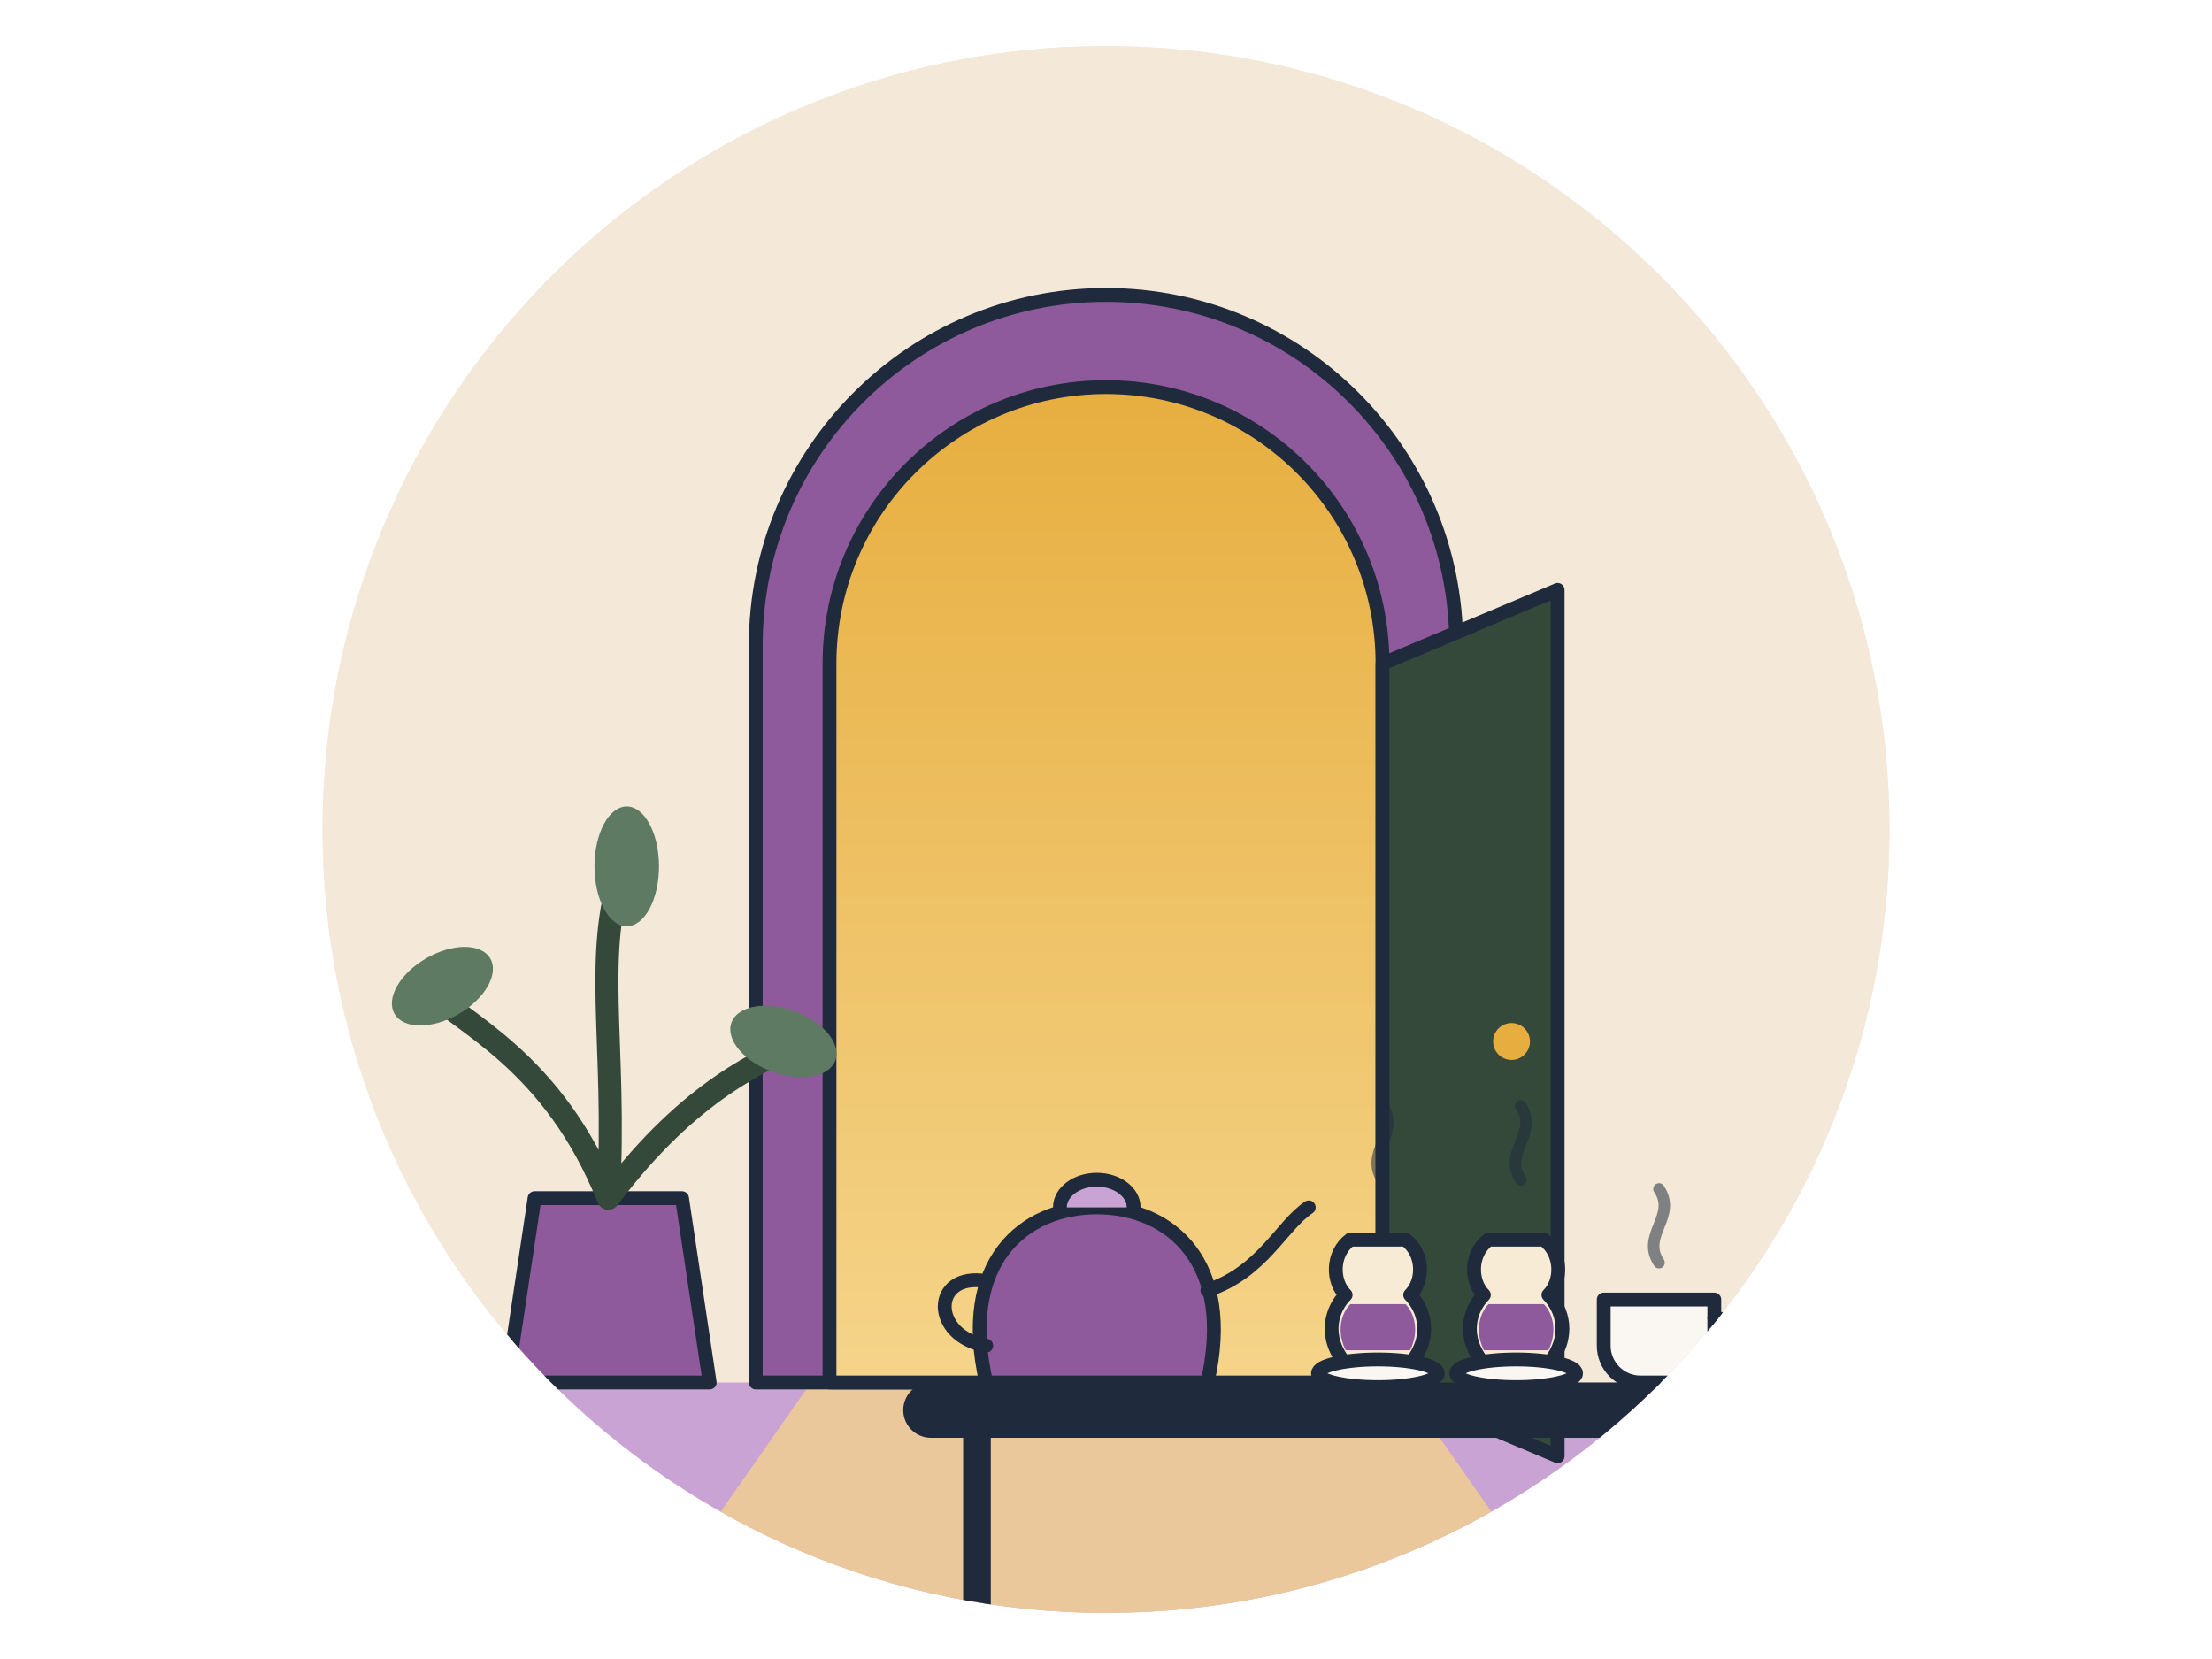
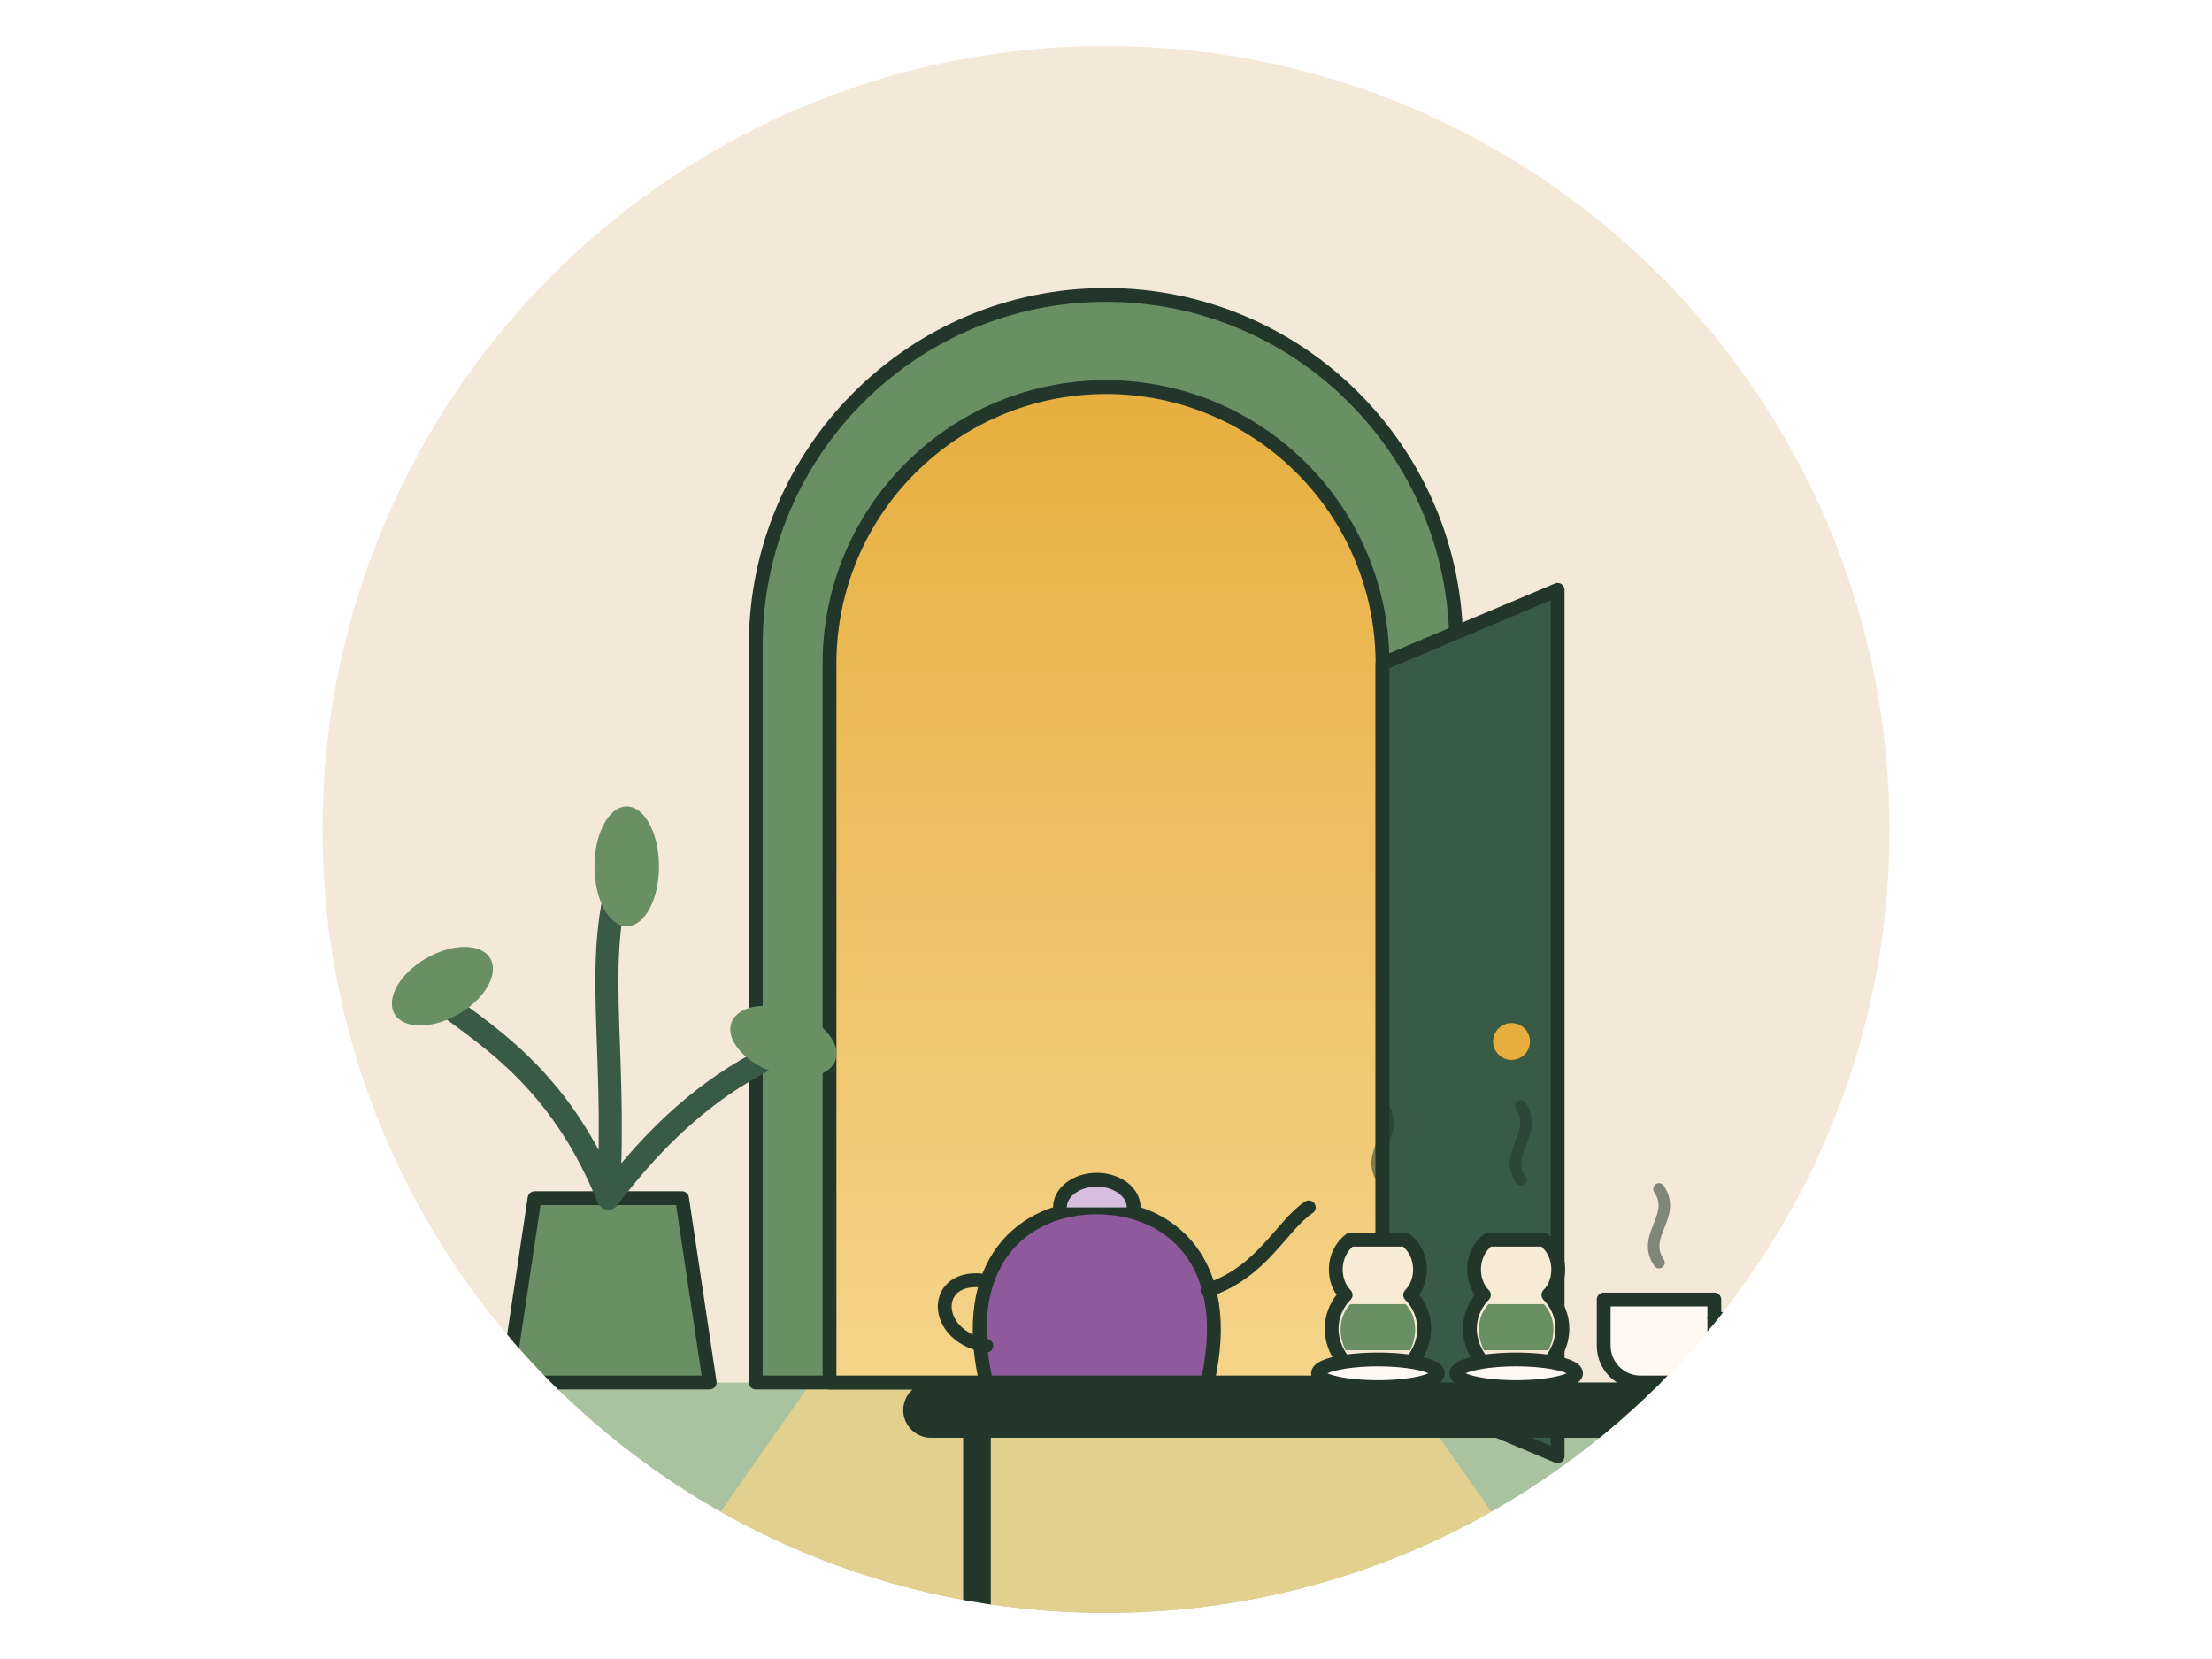
<svg xmlns="http://www.w3.org/2000/svg" viewBox="0 0 480 360" role="img" aria-label="Illustratie missie">
  <defs>
    <clipPath id="c">
      <circle cx="240" cy="180" r="170" />
    </clipPath>
    <linearGradient id="l" x1="0" y1="0" x2="0" y2="1">
      <stop offset="0" stop-color="#E7AE3F" />
      <stop offset="1" stop-color="#F5D48A" />
    </linearGradient>
  </defs>
-   <circle cx="240" cy="180" r="170" fill="#EFE6DC" />
+   <circle cx="240" cy="180" r="170" fill="#FFF0DD" />
  <g clip-path="url(#c)">
    <rect x="0" y="0" width="480" height="300" fill="#F4E9D8" />
-     <path d="M40 300 H440 V380 H40 Z" fill="#C9A3D3" />
+     <path d="M40 300 H440 V380 H40 Z" fill="#A9C29F" />
    <path d="M176 300 L304 300 L360 380 L120 380 Z" fill="#F5D48A" opacity=".75" />
-     <path d="M164 300 V140 a76 76 0 0 1 152 0 V300 Z" fill="#8E5A9B" stroke="#1F2A3C" stroke-width="3" stroke-linejoin="round" stroke-linecap="round" />
-     <path d="M180 300 V144 a60 60 0 0 1 120 0 V300 Z" fill="url(#l)" stroke="#1F2A3C" stroke-width="3" stroke-linejoin="round" stroke-linecap="round" />
-     <path d="M300 300 V144 L338 128 V316 Z" fill="#34493A" stroke="#1F2A3C" stroke-width="3" stroke-linejoin="round" stroke-linecap="round" />
+     <path d="M164 300 V140 a76 76 0 0 1 152 0 V300 Z" fill="#6A8F65" stroke="#23362A" stroke-width="3" stroke-linejoin="round" stroke-linecap="round" />
+     <path d="M180 300 V144 a60 60 0 0 1 120 0 V300 Z" fill="url(#l)" stroke="#23362A" stroke-width="3" stroke-linejoin="round" stroke-linecap="round" />
+     <path d="M300 300 V144 L338 128 V316 Z" fill="#395A45" stroke="#23362A" stroke-width="3" stroke-linejoin="round" stroke-linecap="round" />
    <circle cx="328" cy="226" r="4" fill="#E7AE3F" />
-     <path d="M110 300 l6 -40 h32 l6 40 Z" fill="#8E5A9B" stroke="#1F2A3C" stroke-width="3" stroke-linejoin="round" stroke-linecap="round" />
-     <path d="M132 260 C120 230 100 222 92 214 M132 260 C134 226 128 206 136 186 M132 260 C150 236 166 230 174 226" fill="none" stroke="#34493A" stroke-width="5" stroke-linecap="round" />
-     <ellipse cx="96" cy="214" rx="12" ry="7" fill="#5E7A63" transform="rotate(-30 96 214)" />
-     <ellipse cx="136" cy="188" rx="7" ry="13" fill="#5E7A63" />
-     <ellipse cx="170" cy="226" rx="12" ry="7" fill="#5E7A63" transform="rotate(20 170 226)" />
-     <rect x="196" y="300" width="186" height="12" rx="6" fill="#1F2A3C" />
-     <path d="M212 312 V352 M366 312 V352" stroke="#1F2A3C" stroke-width="6" stroke-linecap="round" />
-     <path d="M214 300 C208 274 222 262 238 262 C254 262 268 274 262 300 Z" fill="#8E5A9B" stroke="#1F2A3C" stroke-width="3" stroke-linejoin="round" stroke-linecap="round" />
-     <path d="M262 280 C274 276 278 266 284 262" fill="none" stroke="#1F2A3C" stroke-width="3" stroke-linejoin="round" stroke-linecap="round" />
-     <path d="M214 278 C202 276 202 290 214 292" fill="none" stroke="#1F2A3C" stroke-width="3" stroke-linejoin="round" stroke-linecap="round" />
-     <path d="M230 262 a8 6 0 0 1 16 0" fill="#C9A3D3" stroke="#1F2A3C" stroke-width="3" stroke-linejoin="round" stroke-linecap="round" />
-     <path d="M292 296 c-5 -6 -3 -12 0 -15 c-3 -3 -3 -9 1 -12 h12 c4 3 4 9 1 12 c3 3 5 9 0 15 Z" fill="#F7EBD6" stroke="#1F2A3C" stroke-width="3" stroke-linejoin="round" stroke-linecap="round" />
-     <path d="M292 293 c-2 -4 -1 -8 1 -10 h12 c2 2 3 6 1 10 Z" fill="#8E5A9B" />
-     <ellipse cx="299" cy="298" rx="13" ry="3" fill="#FAF6F1" stroke="#1F2A3C" stroke-width="3" stroke-linejoin="round" stroke-linecap="round" />
-     <path d="M322 296 c-5 -6 -3 -12 0 -15 c-3 -3 -3 -9 1 -12 h12 c4 3 4 9 1 12 c3 3 5 9 0 15 Z" fill="#F7EBD6" stroke="#1F2A3C" stroke-width="3" stroke-linejoin="round" stroke-linecap="round" />
-     <path d="M322 293 c-2 -4 -1 -8 1 -10 h12 c2 2 3 6 1 10 Z" fill="#8E5A9B" />
-     <ellipse cx="329" cy="298" rx="13" ry="3" fill="#FAF6F1" stroke="#1F2A3C" stroke-width="3" stroke-linejoin="round" stroke-linecap="round" />
-     <path d="M348 282 h24 v10 a8 8 0 0 1 -8 8 h-8 a8 8 0 0 1 -8 -8 Z" fill="#FAF6F1" stroke="#1F2A3C" stroke-width="3" stroke-linejoin="round" stroke-linecap="round" />
-     <path d="M372 286 a5 5 0 0 1 0 10" fill="none" stroke="#1F2A3C" stroke-width="3" stroke-linejoin="round" stroke-linecap="round" />
-     <path d="M300 256 c-4 -6 4 -10 0 -16 M330 256 c-4 -6 4 -10 0 -16 M360 274 c-4 -6 4 -10 0 -16" fill="none" stroke="#1F2A3C" stroke-width="2.5" stroke-linecap="round" opacity=".55" />
+     <path d="M110 300 l6 -40 h32 l6 40 Z" fill="#6A8F65" stroke="#23362A" stroke-width="3" stroke-linejoin="round" stroke-linecap="round" />
+     <path d="M132 260 C120 230 100 222 92 214 M132 260 C134 226 128 206 136 186 M132 260 C150 236 166 230 174 226" fill="none" stroke="#395A45" stroke-width="5" stroke-linecap="round" />
+     <ellipse cx="96" cy="214" rx="12" ry="7" fill="#6A8F65" transform="rotate(-30 96 214)" />
+     <ellipse cx="136" cy="188" rx="7" ry="13" fill="#6A8F65" />
+     <ellipse cx="170" cy="226" rx="12" ry="7" fill="#6A8F65" transform="rotate(20 170 226)" />
+     <rect x="196" y="300" width="186" height="12" rx="6" fill="#23362A" />
+     <path d="M212 312 V352 M366 312 V352" stroke="#23362A" stroke-width="6" stroke-linecap="round" />
+     <path d="M214 300 C208 274 222 262 238 262 C254 262 268 274 262 300 Z" fill="#8E5A9B" stroke="#23362A" stroke-width="3" stroke-linejoin="round" stroke-linecap="round" />
+     <path d="M262 280 C274 276 278 266 284 262" fill="none" stroke="#23362A" stroke-width="3" stroke-linejoin="round" stroke-linecap="round" />
+     <path d="M214 278 C202 276 202 290 214 292" fill="none" stroke="#23362A" stroke-width="3" stroke-linejoin="round" stroke-linecap="round" />
+     <path d="M230 262 a8 6 0 0 1 16 0" fill="#D7BEDF" stroke="#23362A" stroke-width="3" stroke-linejoin="round" stroke-linecap="round" />
+     <path d="M292 296 c-5 -6 -3 -12 0 -15 c-3 -3 -3 -9 1 -12 h12 c4 3 4 9 1 12 c3 3 5 9 0 15 Z" fill="#F7EBD6" stroke="#23362A" stroke-width="3" stroke-linejoin="round" stroke-linecap="round" />
+     <path d="M292 293 c-2 -4 -1 -8 1 -10 h12 c2 2 3 6 1 10 Z" fill="#6A8F65" />
+     <ellipse cx="299" cy="298" rx="13" ry="3" fill="#FFF9F1" stroke="#23362A" stroke-width="3" stroke-linejoin="round" stroke-linecap="round" />
+     <path d="M322 296 c-5 -6 -3 -12 0 -15 c-3 -3 -3 -9 1 -12 h12 c4 3 4 9 1 12 c3 3 5 9 0 15 Z" fill="#F7EBD6" stroke="#23362A" stroke-width="3" stroke-linejoin="round" stroke-linecap="round" />
+     <path d="M322 293 c-2 -4 -1 -8 1 -10 h12 c2 2 3 6 1 10 Z" fill="#6A8F65" />
+     <ellipse cx="329" cy="298" rx="13" ry="3" fill="#FFF9F1" stroke="#23362A" stroke-width="3" stroke-linejoin="round" stroke-linecap="round" />
+     <path d="M348 282 h24 v10 a8 8 0 0 1 -8 8 h-8 a8 8 0 0 1 -8 -8 Z" fill="#FFF9F1" stroke="#23362A" stroke-width="3" stroke-linejoin="round" stroke-linecap="round" />
+     <path d="M372 286 a5 5 0 0 1 0 10" fill="none" stroke="#23362A" stroke-width="3" stroke-linejoin="round" stroke-linecap="round" />
+     <path d="M300 256 c-4 -6 4 -10 0 -16 M330 256 c-4 -6 4 -10 0 -16 M360 274 c-4 -6 4 -10 0 -16" fill="none" stroke="#23362A" stroke-width="2.5" stroke-linecap="round" opacity=".55" />
  </g>
</svg>
